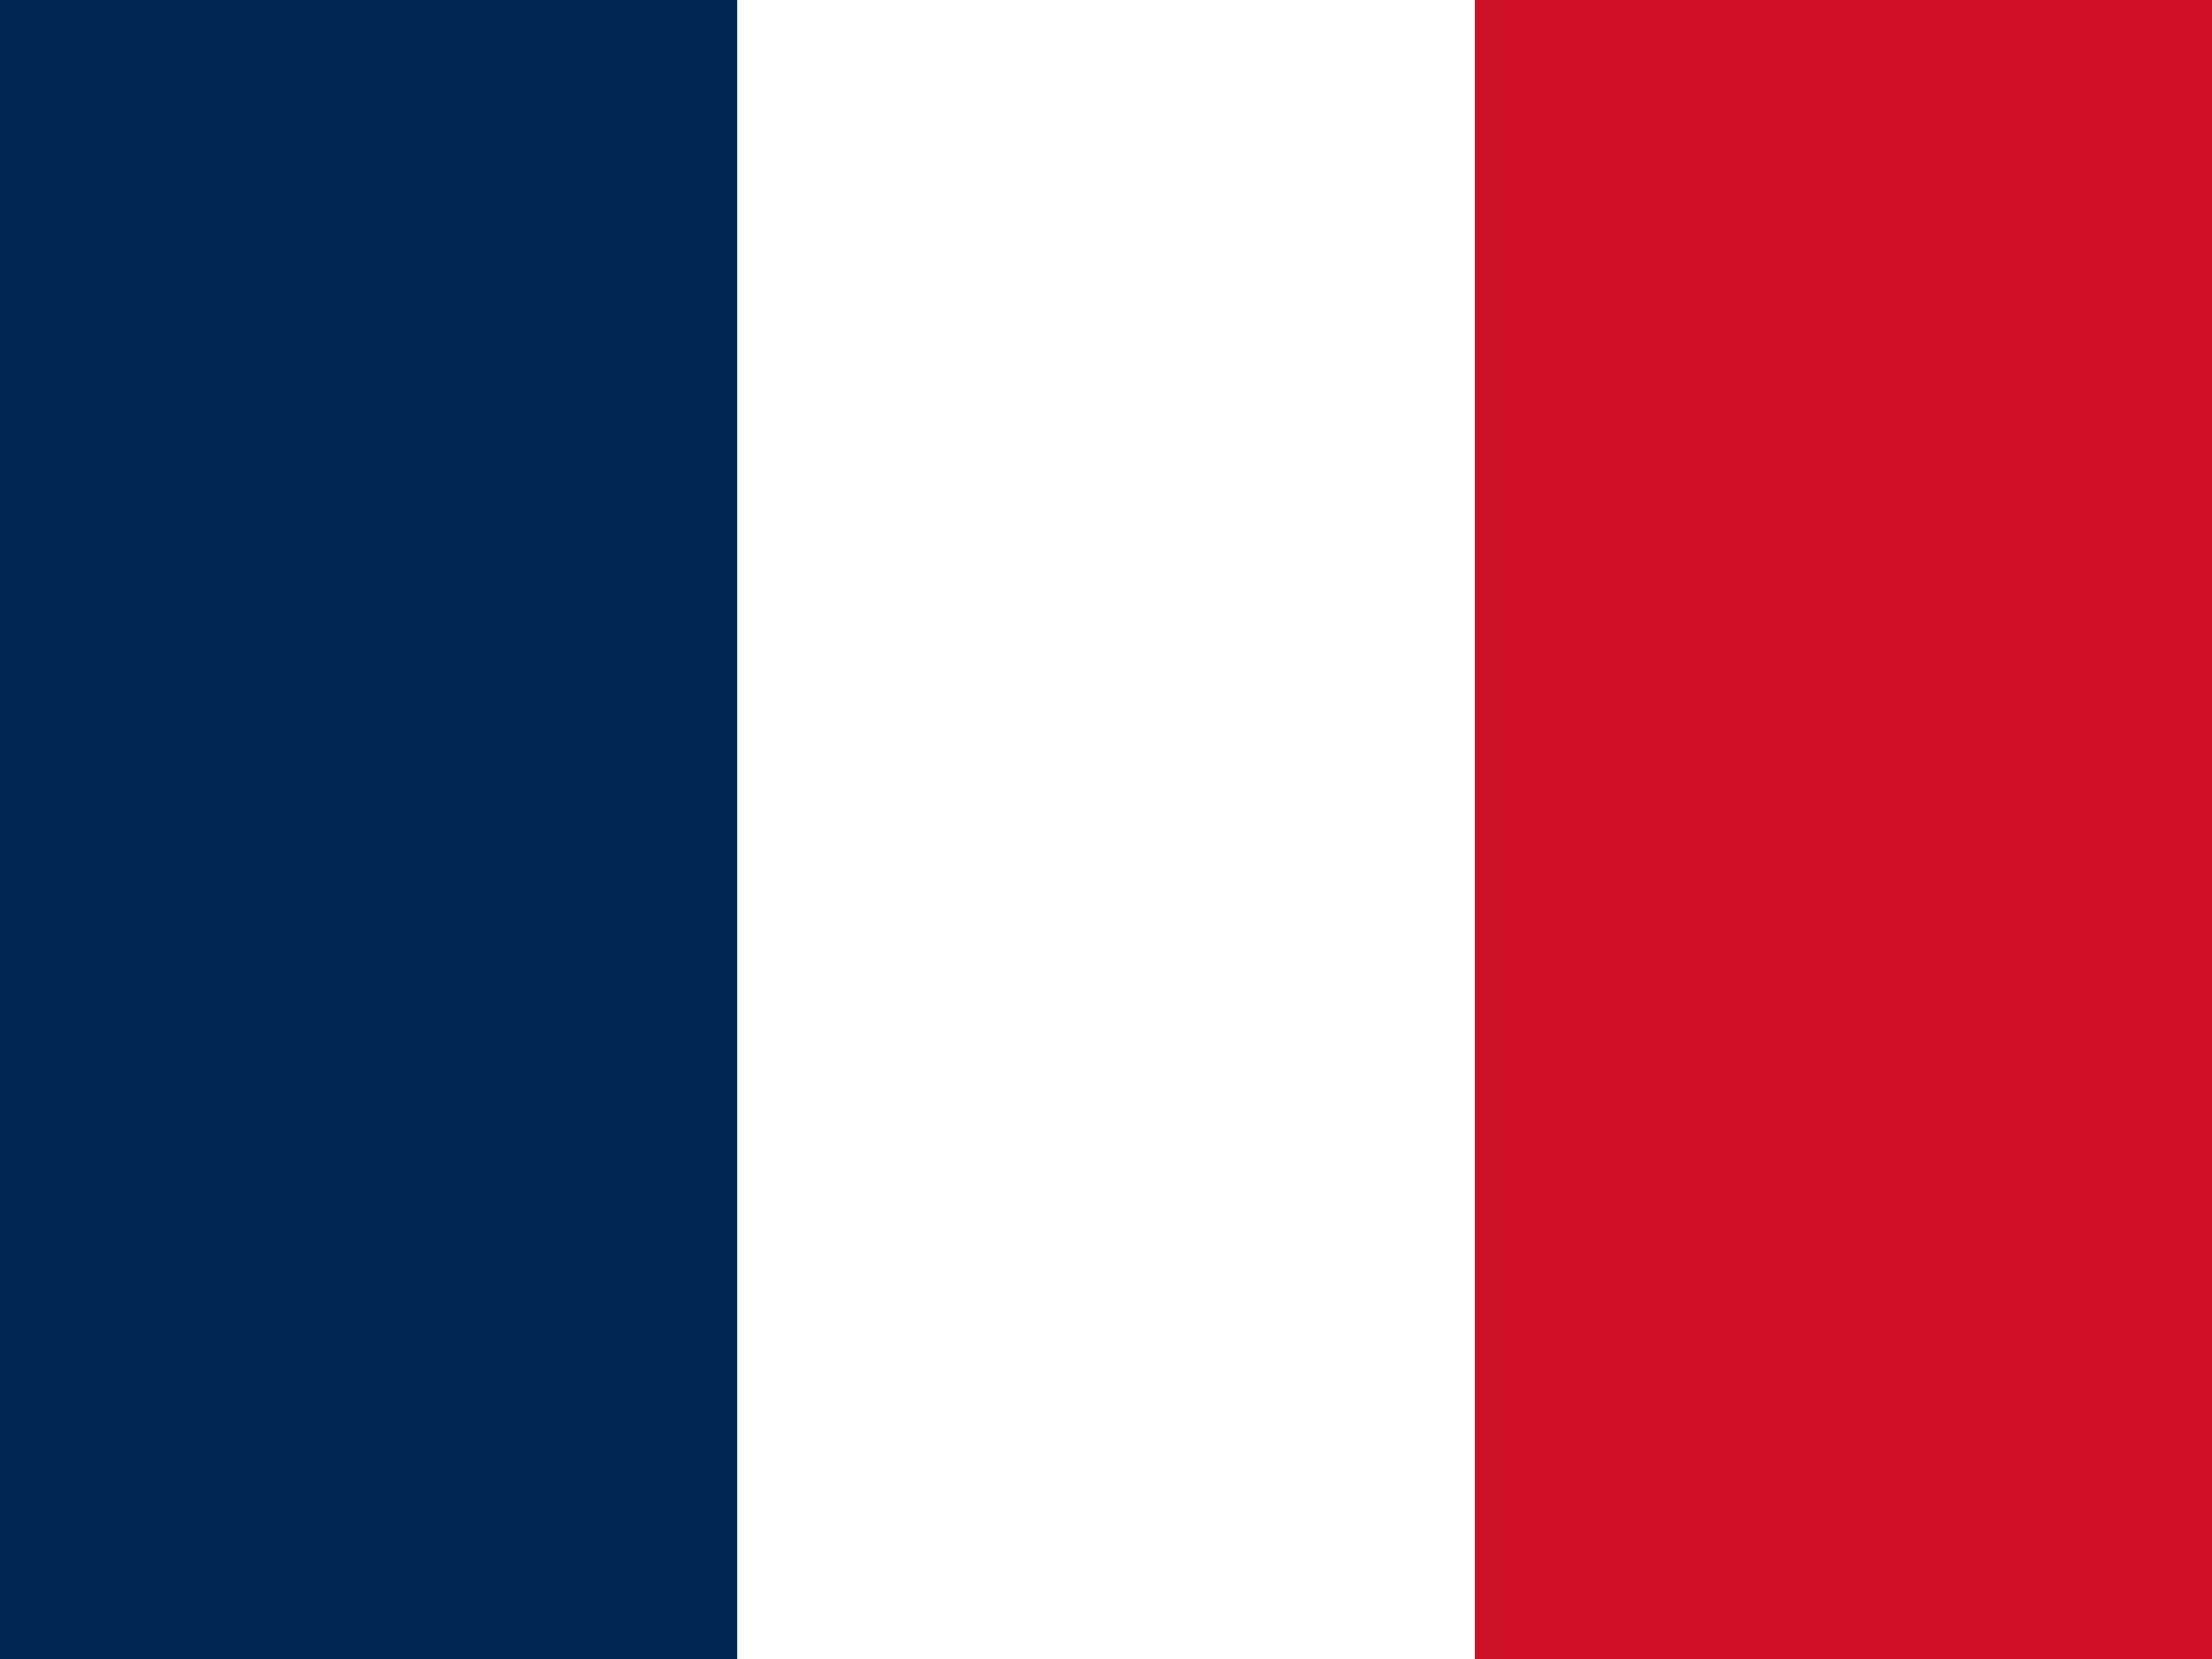
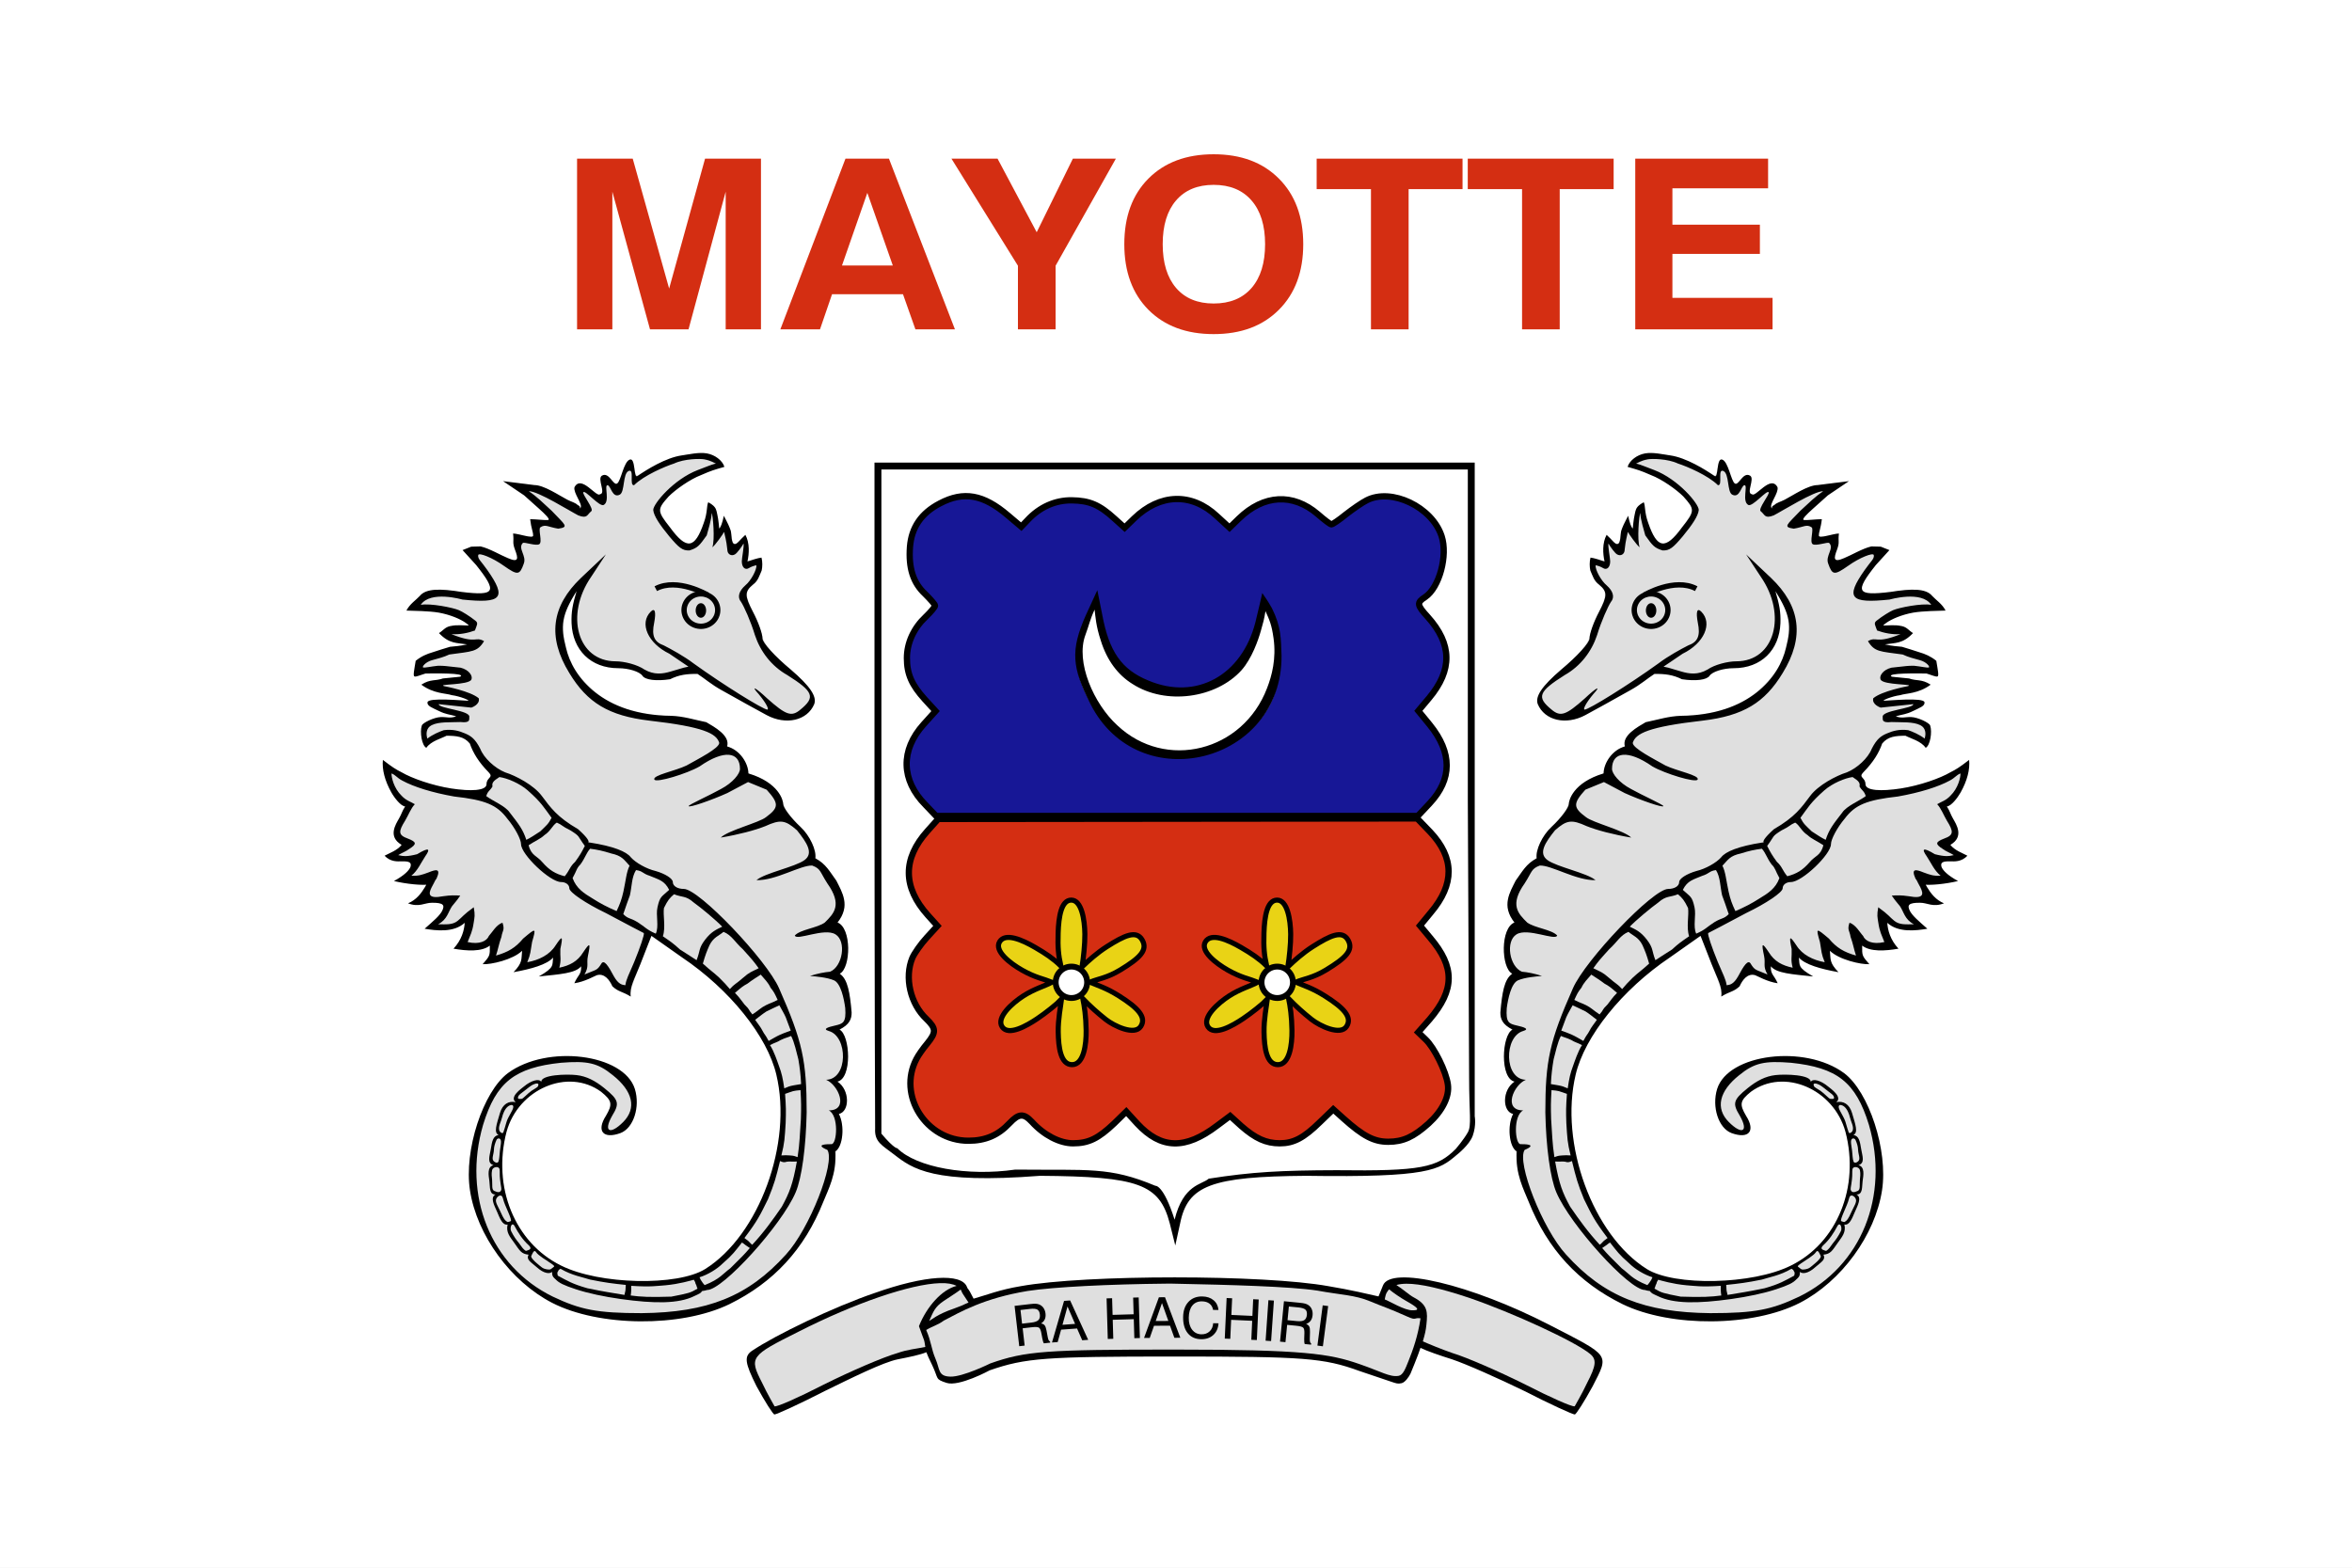
- <svg xmlns="http://www.w3.org/2000/svg" id="flag-icons-yt" viewBox="0 0 640 480">
-   <path fill="#fff" d="M0 0h640v480H0z" />
-   <path fill="#002654" d="M0 0h213.3v480H0z" />
-   <path fill="#ce1126" d="M426.7 0H640v480H426.7z" />
+ <svg xmlns="http://www.w3.org/2000/svg" xmlns:xlink="http://www.w3.org/1999/xlink" width="750" height="500">
+   <path fill="#fff" d="M0 0h750v500H0z" />
+   <path fill="#d42e12" d="M184.013 105.044V50.605h17.751l11.61 41.43 11.451-41.43h17.83v54.439h-11.252V61.138l-11.848 43.906h-12.283l-12.006-43.906v43.906h-11.253m92.56-43.536L268.49 84.68h16.207l-8.123-23.172M269.6 50.605h13.868l21.04 54.439h-12.6l-3.962-11.198H265.32l-3.844 11.198h-12.64L269.6 50.605m67.004 54.439h-12.006v-20.29l-21.199-34.149h14.7l12.482 23.468 11.53-23.468h13.71l-19.217 34.15v20.289m34.155-27.164c0 5.987 1.427 10.644 4.28 13.97 2.853 3.302 6.841 4.952 11.966 4.952 5.177 0 9.206-1.65 12.085-4.952 2.88-3.326 4.32-7.983 4.32-13.97 0-5.987-1.44-10.631-4.32-13.933-2.88-3.326-6.908-4.99-12.085-4.99-5.125 0-9.113 1.652-11.966 4.953-2.853 3.302-4.28 7.958-4.28 13.97m-12.243 0c0-8.796 2.562-15.768 7.687-20.918 5.15-5.174 12.085-7.76 20.802-7.761 8.717 0 15.651 2.587 20.802 7.761 5.178 5.174 7.767 12.147 7.767 20.918 0 8.771-2.59 15.744-7.767 20.918-5.15 5.174-12.085 7.761-20.802 7.761-8.717 0-15.651-2.587-20.802-7.76-5.125-5.175-7.687-12.148-7.687-20.919m78.653 27.164V60.325h-17.316v-9.72h46.518v9.72h-17.196v44.72h-12.006m48.182 0v-44.72h-17.316v-9.72h46.518v9.72h-17.196v44.72H485.35m36.097 0v-54.44h42.358v9.462h-30.51V71.67h27.894v9.314h-27.895v14.007h31.937v10.052h-43.784" />
+   <g id="a">
+     <path fill="#dfdfdf" d="M4255 8413c-142-20-249-59-392-145-46-28-89-48-97-45s-17 27-21 56c-4 27-13 58-20 67-20 28-39 5-76-89-17-45-36-88-41-94-18-22-42-14-71 22-29 37-73 48-83 21-3-8-1-40 5-72 18-94-11-108-93-45-71 55-98 66-125 52-28-15-27-36 9-119 31-72 33-124 3-82-8 11-45 36-83 54-38 19-97 50-132 70-35 19-83 42-107 51-44 15-282 50-302 43-6-2 27-29 72-61 99-68 289-242 289-264 0-13-11-15-80-9-91 8-89 11-69-84 7-33 8-55 2-61s-37-4-84 6c-41 8-77 15-81 15-15 0-8-79 13-146 20-63 20-69 4-80-20-15-43-8-195 62-90 42-113 49-162 47-31-1-68-8-83-16l-28-14 65-70c77-84 155-196 167-241 22-75-52-88-301-56-136 18-228 15-273-9-35-18-155-130-155-145 0-5 58-12 129-15 149-6 257-32 346-81 84-46 82-56-9-56-76 0-120-12-160-44-19-15-19-16 0-37 29-32 85-57 154-68 35-6 65-12 67-15 2-2-29-9-69-15-104-17-250-60-321-96-64-32-67-36-80-129l-6-38 32 7c50 11 308 17 350 8 64-14 46-28-53-40-124-15-194-29-227-46l-26-14 54-26c30-15 99-36 154-47 234-48 263-75 67-65-161 8-225 2-220-23 5-28 104-76 207-102 63-16 39-28-64-32-93-3-163-27-192-66-23-29-9-161 18-178 6-3 18 1 27 9 9 9 50 31 91 51 77 37 78 37 188 20 47-7 88-46 123-118 17-34 52-88 78-120s56-69 66-82c19-23 19-24-2-66-11-24-23-51-26-60-18-62-324-41-565 39-96 32-238 102-302 149l-49 36v-39c0-96 75-259 150-326l48-43-49-94c-61-117-65-162-18-209 17-18 29-38 25-46-3-8-29-28-58-44-90-51-86-46-49-65 18-10 67-20 107-23 44-4 79-11 85-19 25-30-27-96-117-150-15-9-4-13 61-23 44-6 108-12 142-13l62-2-21-38c-25-45-72-94-111-118l-28-18 31-4c17-3 52-1 78 3 75 12 166 10 186-4 31-23 5-75-73-150l-68-66 44-7c83-12 188 1 244 30 29 14 54 25 56 23 14-15-40-160-75-200-8-9-12-20-8-25 4-4 58-7 119-7 87 0 120 4 146 18 19 9 36 17 38 17 1 0 3-21 3-47 0-34-7-55-26-80l-25-33h28c65 1 219 51 274 91 36 25 39 24 39-13-1-42-23-103-46-129-21-24-16-24 82 1 88 22 166 53 206 81 37 27 41 24 33-18-9-50-28-79-66-99-17-8-29-18-26-20 8-9 219 24 267 41 24 8 52 23 62 32 17 15 18 15 18-9 0-14-11-46-25-72s-25-49-25-52c0-8 55 9 119 37 35 16 76 29 91 29 34 0 74-31 105-80 17-27 43-47 93-72l70-35 4 41c5 37 170 471 186 488 7 7 208-131 402-275 117-87 386-354 465-462 217-296 288-500 289-830 0-182-12-279-54-454-92-374-306-730-549-910-160-119-349-159-701-148-426 13-692 102-889 295-146 144-242 332-282 552-6 36-11 124-11 195 0 244 55 413 175 542 104 111 215 172 357 194 135 21 289-24 384-111 66-61 69-90 17-194-46-93-50-117-21-146 27-27 83-26 147 5 93 43 139 148 131 294-8 131-69 216-207 286-134 67-202 80-411 79-173 0-191-2-275-28-168-51-270-119-349-229-180-254-279-690-221-972 45-215 165-448 332-640 282-326 656-475 1193-475 398 0 680 76 960 258 312 202 514 464 685 887 46 116 64 188 72 288 3 49 11 89 20 99 40 46 54 177 29 262l-15 48 31 27c55 49 49 155-13 226l-29 33 33 33c43 44 62 127 54 237-5 76-39 182-58 182-20 0-7 27 22 44 45 27 69 72 69 132 0 121-50 307-87 321-15 6-18 33-4 33 23 0 54 94 59 179 6 107-15 189-59 233l-29 30 31 64c27 55 31 71 26 117-11 106-128 302-216 360-32 21-41 33-41 56 0 67-55 166-147 265-96 102-127 148-147 220-14 46-29 70-71 112-49 49-153 111-215 127-13 3-20 13-20 29-1 64-80 171-150 203-35 16-40 22-40 51 0 41-34 82-114 137-76 51-196 82-381 98-389 32-562 97-745 279-111 110-154 184-194 330-33 121-35 234-5 322 21 62 88 188 100 188 4 0-2-33-13-72-26-95-29-251-5-327 33-106 98-185 189-232 62-32 92-39 198-49 110-10 184-32 220-65 54-50 175-56 291-16 30 11 86 23 125 26l72 7 93-65c96-66 511-300 584-329 133-53 283-16 346 85 51 81 5 157-212 353-176 158-218 212-241 304-10 39-42 124-73 188-73 157-74 184-5 256 27 29 57 69 65 90 16 37 23 121 12 133-6 5-73-9-108-22-11-4-13 11-10 80 2 54-2 97-9 116l-13 30-36-35c-37-36-64-45-76-26-3 5-10 34-15 64-10 63-50 161-60 149-4-4-13-25-20-45-6-21-15-38-20-38-4 0-11 24-15 53-11 86-23 122-50 147-22 21-28 22-35 10-5-8-10-26-10-40 0-44-28-133-65-208-72-144-140-130-280 55-80 106-92 139-70 187 53 112 275 263 484 328 39 12 71 25 71 29 0 19-50 64-94 85-50 23-108 28-191 17z" transform="matrix(.03574 0 0 -.03574 68.5 445.48)" />
+     <path d="M245.469 297.449c2.27-1.261-8.741-1.063-11.069-1.038-1.576.475-3.024 1.162-3.508.937-.484-.224-.095-1.984.396-4.976 1.733-1.422 3.528-2.185 5.438-2.741 1.821-.646 3.428-1.07 5.506-1.733 1.992-.238 2.637-.147 5.472-.765-3.325-.53-5.686-.123-8.993-3.606 1.337-.803 1.863-1.82 3.47-2.206 1.607-.344 2.172-.29 3.492-.29 2.53 0 3.27.463 1.577-.758-1.694-1.22-4.927-2.606-8.557-3.266-3.19-.55-8.03-.567-10.362-.66 1.07-2.117 3.062-3.354 4.272-4.674 1.98-2.42 6.53-2.366 13.35-1.266 10.78 1.32 11.44 0 4.62-8.58l-4.335-4.77 2.75-1.092 3.003-.081c2.86.66 6.502 2.863 8.702 3.743 3.52 1.54 3.33.09 2.23-2.77-.88-2.42-.243-2.407-.584-5.085 1.76 0 6.4 1.76 6.4.66 0-1.32-.608-2.203-.95-5.239 1.54 0 4.993.414 5.753.25s-1.057-1.914-2.907-3.573l-4.762-4.268-6.727-4.535 9.98 1.25c3.08 0 7.954 3.345 10.539 4.693 1.292.674 2.519.882 3.295 1.697 1.778.66-.358 2.421.93.8.657-1.18-2.385-4.67-1.972-6.493 2.181-4.16 7.07 3.455 8.133 2.225 2.035-.22-.996-4.958.618-5.919 2.303-1.371 3.614 3.338 4.854 2.506 1.24-.833 2.043-6.87 4.003-7.628s1.161 6.16 2.481 5.226c2.86-1.98 9.05-5.866 14.142-6.57 2.545-.353 5.511-1.085 8.022-.632 2.512.452 4.881 2.179 5.564 4.287-3.382.987-3.916 1.078-7.436 2.618-3.52 1.32-8.14 4.62-10.34 6.82-3.74 4.18-3.74 4.62.44 9.9 5.28 7.26 7.92 6.82 10.78-1.54 1.21-3.3.833-5.397 1.407-6.52.332.242 1.536.74 2.26 1.874.635.99 1.2 5.37 1.194 6.513.53-.322 1.024-1.76 1.52-4.067 1.322 2.55 1.7 3.388 2.14 4.598s.059 4.422 1.38 4.422c.77 0 1.704-1.487 3.343-2.935 1.416 2.658 1.214 5.98.649 8.498 1.108-.362 3.381-1.136 4.485-1.24.344 1.326.322 2.92.054 4.126-.803 1.725-1.052 3.21-2.812 4.53-2.64 2.2-2.64 3.52 0 8.58 1.76 3.3 3.08 7.04 3.08 8.58 0 1.32 3.96 5.72 9.02 9.9 6.16 5.28 8.36 8.58 7.48 11-2.2 5.28-9.02 6.82-15.18 3.52-2.86-1.54-9.24-5.06-14.3-7.92-3.41-1.87-5.655-3.908-7.735-5.216-3.342-.045-5.889.263-8.765 1.697-4.4.66-7.92.22-8.8-1.1s-4.4-2.42-7.7-2.42c-8.8 0-14.561-5.82-14.906-14.342-.132-3.703.368-6.043 1.597-10.212-4.857 7.67-5.142 11.207-3.398 17.974 2.101 9.446 11.867 21.54 33.427 21.76 4.07.11 7.48 1.264 11.329 2.035 2.46 1.457 7.709 4.247 6.643 7.745 3.992 1.064 6.732 5.203 6.79 8.598 9.8 2.933 11.098 8.682 11.098 9.782s2.42 4.4 5.5 7.26 5.121 7.484 4.742 10.034c3.41 1.76 4.632 4.33 6.706 7.126 1.758 3.569 4.685 8.01.367 13.348 4.521 1.676 4.323 14.477.713 16.331 2.656 1.825 3.226 6.278 3.792 12.34.025 2.04-.634 3.867-3.873 5.48.863.436 1.55 1.63 2.019 3.193.47 1.563.723 3.494.72 5.399-.002 1.905-.26 3.785-.815 5.248s-1.403 2.508-2.587 2.743c4.037 2.636 3.94 9.609.46 10.328 1.949 3.56 1.337 10.556-1.15 11.93.544 7.18-2.3 12.275-3.806 16.07-3.012 7.59-6.979 14.025-11.953 19.429-4.974 5.403-10.955 9.776-17.995 13.24-15.4 7.48-41.58 7.26-56.54-.44-13.2-6.82-23.98-21.56-26.18-35.86-1.98-12.76 4.18-31.46 12.1-37.4 12.54-9.24 36.96-6.16 40.48 5.06 1.76 5.72-.44 12.54-4.62 14.08-5.5 1.98-7.7-.66-4.62-5.5 2.2-3.74 1.98-4.84-1.54-7.7-10.56-7.7-26.4-.88-30.14 12.76-4.62 17.6 2.64 35.42 17.38 42.68 12.32 6.16 37.18 6.6 45.98 1.1 17.16-10.78 27.94-40.04 22.66-62.04-2.86-12.1-14.74-27.06-30.14-37.4l-9.68-6.82-3.52 9.02c-1.87 4.73-3.52 7.357-3.075 10.346-2.858-1.744-3.89-1.429-5.862-3.286-.88-1.98-2.503-4.2-4.923-3.54-.55.166-3.885 2.129-7.205 2.581 1.144-2.673 2.303-2.75 2.167-5.415-1.78 2.27-6.88 2.552-13.492 3.252 5.173-2.961 4.191-3.54 4.576-6.03-1.98 2.24-6.922 3.636-12.637 4.664 2.947-3.079 2.443-4.026 2.732-6.829-2.898 2.851-9.956 4.444-12.574 4.276 2.293-2.667 2.33-2.632 2.285-5.931-2.573 2.02-7.328 1.735-11.581.982 2.621-2.806 3.424-5.902 3.574-8.255-3.448 3.206-9.095 2.515-12.785 1.903 2.89-2.564 4.641-4.007 5.539-5.616 1.046-2.021.341-2.681-3.179-2.681-2.42 0-4.094 1.551-7.666.184 5.179-2.048 6.585-8.665 7.748-8.799 4.633-.532-6.445 8.432 3.472 6.544 2.477-.355 3.604-.312 5.441-.207-1.287 1.89-1.507 1.969-2.615 3.378-1.245 1.835-1.493 4.226-4.439 5.773 2.5.015 4.545.243 6.2-1.071s1.674-1.85 5.164-4.362c.476 2.631.241 3.158-.017 4.902-.446 3.018-1.029 3.812-1.937 6.199 3.79.878 6.119-.317 6.78-1.952.99-1.034 2.404-3.666 4.347-4.198.789 2.371-.05 2.463-.34 4.472-.827 2.259-1.032 3.867-1.74 5.987 3.846-1.095 6.208-2.482 8.642-5.41 4.18-3.52 4.18-3.52 2.86 1.1-.544 3.08-.412 3.768-1.53 6.427 3.704-.646 7.14-2.357 9.01-5.327 2.2-3.3 2.42-3.08 1.54 1.1-.124 2.812.364 3.267-.328 5.987 3.362-.711 5.828-2.027 7.588-4.887 2.2-3.3 2.42-3.08 1.54 1.1-.55 2.64.46 3.184-1.098 5.939 3.799-1.62 3.958-1.21 5.278-3.3.88-1.76 2.33.59 4.09 3.89 1.43 2.53 2.592 2.724 3.658 2.848.261-1.93 1.052-3.217 2.812-7.397 1.98-4.84 3.3-8.8 3.08-9.24-.44-.22-5.94-3.08-12.1-6.38-6.38-3.08-11.66-6.6-11.66-7.92 0-1.1-1.1-1.98-2.64-1.98-3.52 0-12.76-8.8-12.76-12.1 0-1.54-1.98-5.28-4.4-8.14-3.3-4.4-7.04-5.94-16.94-7.04-6.999-1.237-12.871-3.08-16.5-5.06-1.816-.95-2.064-1.754-3.459-2.295-.055 1.155.709 4.715 3.239 7.135 1.43 1.54 2.895 1.874 4.196 2.678-1.224 1.245-2.106 3.592-3.096 5.242-2.2 3.52-2.2 4.62.88 5.72 2.86 1.1 2.86 1.76.44 3.3-.99.77-2.48 1.3-3.524 1.972 1.635.406 2.913.509 6.033-.289 3.96-2.397 4.263-1.69 2.551.737-1.403 2.117-2.351 4.481-4.391 6.124 2.335.124 3.401-.294 5.491-1.064 2.2-.88 4.062-1.47 2.55 1.945-1.436 2.387-.643-1.284-2.006 1.865-2.349.454-7.683-.106-11.584-1.049 3.51-1.925 4.794-3.43 5.234-4.42.66-1.98-1.234-1.861-2.994-1.861-.77 0-3.315.308-5.217-1.803 1.58-.86 3.982-1.638 5.428-3.452-4.51-2.6-1.89-6.542-.838-8.414.87-1.496.941-2.288 1.952-3.841-1.388-.101-3.415-2.73-4.405-4.49-2.09-3.74-2.997-7.294-2.694-10.351 2.981 2.3 4.137 3.042 5.994 3.964 3.152 1.885 9.917 4.256 15.894 5.16 5.977.904 11.166.787 11.166-1.413s2.392-2.018.662-3.777c-3.239-3.293-4.982-6.25-5.991-9.164-1.886-2.283-4.267-2.451-7.423-2.484-1.674.895-4.94 1.675-6.448 3.853-1.418-.678-2.149-5.047-1.43-7.127.308-.893 3.951-2.604 6.006-2.676 2.054-.072 3.145.513 4.954-.254-2.13-.613-3.294-.577-5.513-1.683-1.973-.984-3.886-1.568-3.627-2.82.32-1.55 11.233-.494 12.773-.439 1.265.055-2.386-1.46-5.076-1.8-1.765-.632-5.7-.385-9.68-3.339 2.937-1.887 4.484-1.093 6.892-1.982m9.065.362c-.886 1.865-11.493 1.358-8.543 2.128 0 0 8.193 1.51 10.904 3.838.48 2.06-2.38 2.973-2.38 2.973l-10.39-1.107c-.11 1.422 10.1 1.959 9.75 4.095-.115.693.565 1.998-2.834 1.61-3.094.143-6.89-.172-9.188 1.016-1.67.833-1.87 2.683-1.346 4.268 1.511-1.232 3.916-2.246 5.236-2.686 2.818-.365 4.857.214 6.762 1.029s3.229 1.687 4.885 4.946c1.1 2.86 4.62 6.16 7.92 7.48 3.52 1.1 9.144 4.113 11.66 7.48 2.79 3.732 4.87 6.757 11.59 10.638 6.6 5.94.9 3.829 3.726 4.263 7.575 1.163 11.744 2.919 13.064 4.679 1.54 1.76 5.06 3.74 7.92 4.4 3.08.88 5.5 2.42 5.5 3.52 0 1.32 1.54 2.2 3.52 2.2 4.84 0 26.4 22.66 30.36 31.68 7.48 16.94 8.8 23.1 8.8 39.6-.22 11-1.54 20.9-3.52 25.52-4.4 10.34-23.163 31.115-28.223 31.115-.894.253-.533.161-1.594.333-.486.726-.764.796-2.483 1.599-2.498 1.248-5.7 1.858-9.606 1.97-3.906.111-8.514-.276-13.825-1.02-5.31-.744-10.518-1.846-14.397-3.133-3.88-1.287-5.307-1.984-6.432-3.17-.336-.356-1.23-.817-1.08-2.363-.798.727-2.653.555-4.87-1.45-1.8-1.63-3.532-2.389-2.63-4.026-2.38-.249-2.787-1.26-4.662-3.897-1.234-1.734-2.636-3.267-2.036-5.72-1.64.326-2.452-1.968-3.391-4.141-.824-1.905-2.292-4.5-.465-5.44-2.1.053-1.706-2.515-1.962-4.301-.255-1.786-.782-4.56 1.336-5.045-2.17-.685-1.24-2.926-.914-4.936.458-2.82.717-4.345 2.517-4.718-1.609-.719-.628-3.365.433-6.975.85-2.894 2.798-3.95 5.04-3.47-2.144-1.635 1.772-4.304 2.614-5.006 2.338-1.952 4.997-2.677 5.519-1.408-.225-2.375 8.068-2.585 11.24-2.227 3.173.358 5.96 1.789 8.93 4.209 4.62 3.74 4.84 4.84 2.42 8.8-2.86 5.06-.66 6.16 3.52 1.98 4.4-4.4 3.08-9.9-3.3-14.96-4.84-3.96-8.14-4.62-16.5-3.96-14.74 1.54-20.68 6.16-24.86 19.8-6.6 22.66 2.42 45.1 22.22 54.78 8.8 4.18 14.08 5.28 28.38 5.28 20.9-.22 33.88-5.28 45.98-18.7 7.48-8.14 15.84-29.406 13.2-33.366-4.294-1.827 0-1.834 1.32-1.834 1.76 0 2.42-9.116-.856-10.773 6.539.025 3.076-8.146-.86-9.754 3.524-.084 5.268-3.53 5.373-7.176.104-3.646-1.43-7.491-4.461-8.373-2.285-.665-.181-1.273 1.964-1.76 2.558-.582 3.541-.964 3.226-5.521-.38-2.987-1.43-7.979-3.595-8.899-2.228-.947-5.698-1.222-7.633-1.396 2.35-.757 4.59-1.197 6.403-1.348 3.96-1.65 5.295-9.659 1.735-11.901-3.561-2.243-12.523 2.165-12.994.346 1.747-1.912 7.16-2.383 9.564-4.13 2.942-2.893 5.655-5.655.815-12.475-2.42-3.74-2.035-4.667-4.837-5.7-3.714-.15-11.68 4.85-17.774 4.655 2.791-2.323 12.284-4.187 15.313-6.384 3.029-2.196.73-5.608-2.382-9.511-3.74-3.3-5.28-3.52-10.12-1.32-3.3 1.32-8.523 2.694-14.183 3.641 2.197-2.267 12.203-4.741 14.403-6.501 4.18-3.08 4.18-4.372.22-8.772l-5.924-2.435-6.616 3.507c-4.84 2.2-12.33 4.811-12.33 4.151 0-.44 6.83-3.491 10.35-5.471 3.74-1.98 6.018-4.84 6.018-6.38 0-5.5-5.075-6.23-12.853-.81-3.96 2.31-13.846 5.325-14.437 4.213-.732-1.379 6.63-2.729 10.272-4.503 3.616-2.063 10.407-5.446 10.407-7.206-.893-2.984-4.907-5.114-22.287-7.094-12.98-1.54-19.8-5.72-25.52-15.18-7.04-11.44-5.72-21.34 3.74-30.36l7.92-7.48-4.62 7.04c-8.58 12.32-4.4 27.06 7.7 27.06 2.86 0 7.04 1.1 9.24 2.64 3.08 1.76 5.761 1.38 8.347.618l4.205-1.238 1.457-.314-6.089-4.126c-6.82-3.3-9.68-9.68-5.94-13.42 1.32-1.32 1.76 0 1.1 3.52-.88 4.18 0 6.16 3.08 7.26 2.2 1.1 6.6 3.52 9.46 5.72 9.46 6.82 22.22 14.74 23.54 14.74.66 0-.44-2.2-2.86-5.06-2.42-2.64-1.1-2.2 2.86 1.54 5.94 5.28 7.7 5.94 10.56 3.52 4.84-3.96 4.18-5.72-4.18-11-5.06-2.86-8.58-7.48-10.34-12.76-1.32-4.4-3.52-9.24-4.4-10.56-1.32-1.54-.66-3.52 1.32-5.28 1.87-1.54 3.74-5.117 3.54-6.427-.868.164-1.528.407-2.44.927-1.1.66-2.2-.22-2.2-2.2 0-.99.762-4.74.556-5.662-.52.955-2.096 3.132-2.756 3.462-1.1.66-2.42 0-2.42-1.54-.33-3.19-.74-4.123-1.013-5.624-.451.82-2.73 4.109-3.763 4.898.878-2.428.184-10.223-.193-10.947-.065 2.088-1.242 5.8-1.596 7.142-2.336 3.294-2.904 4.013-5.533 4.81-2.228.083-3.302-.83-6.382-4.46-3.08-3.74-4.964-6.542-5.143-8.448 0-1.98 6.527-9.811 14.256-12.757 3.274-1.19 3.718-1.527 5.727-2.063-.547-.123-1.35-.887-3.738-1.333-1.25-.233-6.316-.216-9.585 1.336-2.923.938-9.68 3.824-12.76 6.904-1.67.281.225-5.339-1.725-4.528-1.95.812-1.178 6.665-2.824 7.543-2.468 1.316-2.866-3.006-3.966-3.006-1.1.11.886 5.127-1.157 6.296-1.337.766-5.968-4.919-6.518-4.039-.406.687 3.576 5.388 2.502 6.086-1.326 1.045-1.197 2.443-4.13 1.282-2.404-1.212-13.02-7.877-15.754-7.686 2.537 1.664 4.51 3.687 7.261 6.2 4.4 4.62 5.644 5.196 2.124 5.732-3.27-.536-4.078-1.525-5.692-.433-.807.545.738 4.71-.355 5.377-1.093.666-4.846-.799-5.265-.366-1.677 1.733 1.307 4.055.317 6.585-1.32 3.74-1.98 3.74-6.38.66-3.52-2.53-8.02-4.34-8.154-3.383-.178 1.258.894 1.843 2.874 4.703 6.38 9.02 4.62 10.78-7.92 9.46 0 0-10.212-2.98-13.27 1.689 3.02-.567 10.259.873 12.19 1.71 1.045.454 3.309 1.81 5.264 3.364.977.777.412 1.387-.18 3.105-2.289.825-4.782 1.328-7.482 1.177 8.165 3.288 7.434.57 10.394 2.221-2.126 3.508-3.818 3.248-11.09 4.266-1.802.861-3.543 1.268-5.523 1.818-2.035.55-3.294 2.128-2.791 2.308.502.18 2.498-.324 4.74-.545 2.63.034 1.269.011 7.162.618 2.755.672 3.988 2.695 3.455 3.798z" transform="translate(-98.734 -81.609)" />
+     <path d="M323.901 276.313c0 1.285-.747 2.327-1.668 2.327-.92 0-1.668-1.042-1.668-2.327s.747-2.327 1.668-2.327c.898 0 1.635.992 1.667 2.245" transform="translate(-98.734 -81.609)" />
+     <path fill="none" stroke="#000" stroke-width="1.7" d="M228.519 196.421c-1.056 2.672-4.157 4.012-6.926 2.993-2.77-1.018-4.159-4.01-3.103-6.681 1.056-2.672 4.157-4.012 6.926-2.993 2.766 1.017 4.156 4.002 3.107 6.672" />
+     <path fill="none" stroke="#000" stroke-width="1.7" d="M209.11 187.76c6.945-3.663 16.541 2.02 16.541 2.02" />
+     <g fill="#dfdfdf">
+       <path d="M255.781 332.439c-.248-1.18.29-1.767 2.2-2.992 2.358.292 6.454 1.97 9.05 4.269 4.422 3.916 5.093 5.375 7.586 8.727-1.017 2.013-1.678 2.448-3.607 4.325-1.958 1.282-3.117 2.06-4.447 2.697-1.062-3.293-2.354-4.92-5.287-8.704-1.371-2.092-5.426-3.685-7.482-5.234.444-1.638 1.257-1.767 1.987-3.088zM272.322 347.97c2.025-1.307 2.562-3.156 3.968-4.002 1.852.797 1.37 1.026 4.377 2.5 3.232 2.044 2.063 1.588 4.556 4.94-1.017 2.013-1.552 2.953-3.101 5.082-1.706 1.535-1.729 2.693-3.311 4.591-2.957-.767-4.88-1.89-7.18-4.537-1.625-1.966-3.533-2.043-4.326-5.36 2.085-1.386 3.782-2.02 5.017-3.214zM283.813 357.314c1.52-2.064 1.805-3.534 3.084-5.012 2.231.292 4.023.647 6.65 1.49 3.611.78 4.084 1.967 5.945 3.93-1.017 2.013-1.173 4.594-1.965 8.239-.57 2.545-1.097 3.955-2.175 6.232-2.956-1.272-5.131-2.395-7.685-4.032-2.635-1.587-5.174-3.18-6.346-6.497 1.328-2.395 1.257-3.155 2.492-4.35zM299.596 367.163c.636-2.822.542-5.807 1.948-8.043 2.231.293 1.876 1.026 4.503 1.87 2.727 1.159 4.589 1.461 6.071 4.434-2.406 2.266-2.94 1.943-3.733 5.587-.569 2.545.545 6.102-.533 8.38-2.956-1.273-3.237-2.017-5.791-3.654-2.635-1.587-2.9-.907-4.578-2.582.949-2.901 1.509-4.292 2.113-5.992zM310.455 371.203c1.267-2.57 1.805-3.156 3.21-4.381 2.61 1.05 3.77.395 6.272 2.627 2.348 1.664 7.24 5.755 9.101 7.717-1.774.877-3.43 1.483-5.5 4.199-2.07 2.716-1.476 3.45-2.68 6.485-2.199-1.399-3.237-2.143-5.287-3.4-2.129-1.967-3.026-2.55-5.462-4.225.95-2.774-.006-6.817.346-9.022zM324.976 383.073c1.267-2.57 3.068-3.03 4.473-4.255 2.61 1.05 3.644 3.299 6.145 5.532 3.106 3.432 3.578 3.986 5.06 6.075-2.279 1.13-2.925 1.23-4.995 3.062-2.14 1.896-2.738 1.935-4.194 3.581-1.568-1.777-1.344-1.637-3.393-3.653-2.13-1.966-2.395-1.917-5.21-4.476.823-2.901 1.257-3.914 2.114-5.866zM337.098 395.321c1.52-1.18 2.941-2.02 4.22-2.866 1.222 1.429 2.381 2.541 3.115 4.143 1.212 1.538 1.306 1.84 2.283 3.929-2.28 1.13-2.042.851-3.733 1.673-1.644.8-2.36 1.682-4.321 2.95-1.567-1.778-.46-1.133-2.508-3.149-.993-1.208-1.512-2.17-3.063-3.719 2.211-1.89 2.52-2.145 4.007-2.961zM343.096 404.223c1.836-.865 2.626-1.325 4.158-1.982 1.031 1.934 1.307 2.226 2.04 3.827.455 1.348.801 2.03 1.59 4.245-1.712.624-2.232.788-3.355 1.294-1.147.517-2.36 1.24-3.69 2.002-1.251-2.345-1.217-1.827-1.94-3.21-.677-1.335-1.133-1.729-2.368-3.53 1.832-1.386 2.393-1.893 3.565-2.646zM347.65 413.33c1.836-.865 1.822-.655 3.354-1.312 1.032 1.934 1.754 5.35 2.309 7.443.41 2.375.756 5.02.874 7.905-1.622.312-.952.12-2.372.402-1.411.28-1.487.334-2.996.962-.448-3.15-.836-4.886-1.652-7.037-.543-1.513-1.668-4.943-2.904-6.744 1.565-.85 2.215-.866 3.387-1.619zM351.623 429.624c.567-.132 1.174-.233 2.372-.33.228 4.121.236 5.127.121 9.228-.304 4.295-.36 7.789-1.045 12.147-.775-.224-.953-.46-2.372-.536-1.417-.076-1.333-.1-2.797-.007 1.025-4.087 1.06-5.488 1.363-10.354.127-3.79.117-5.015-.188-9.283 1.118-.359 1.597-.604 2.546-.865zM349.659 452.124c.567-.132 1.978.035 3.176-.062-1.29 7.246-2.354 9.948-4.79 14.407-2.894 4.206-5.717 8.146-9.438 12.147-.46-.32-.774-.74-1.211-1.162-.422-.406-.777-.53-1.28-.988 4.24-5.605 4.989-7.274 7.525-12.408 2.09-5.129 2.438-6.533 3.829-12.14 1.118.445 1.24.468 2.189.206zM336.355 478.642c.725.468.37.303 1.48 1.01-1.737 2.067-2.98 3.251-6.219 6.46-2.447 1.795-3.18 3.361-8.19 5.381-.596-.67-.621-.758-.91-1.187-.28-.414-.399-.52-.713-1.324 2.543-.783 5.552-2.557 7.462-4.477 3.162-2.719 3.957-3.944 6.062-6.605.487.319.71.436 1.028.742zM320.54 491.048c.398.63.247.813.621 1.556-2.272 1.353-2.78 1.468-8.353 2.555-6.85.231-9.735.068-12.952-.365.117-.857.127-.936.165-1.746.036-.766-.063-.516-.003-1.336 6.405.425 8.35-.004 10.884-.168 4.559-.425 7.995-1.497 9.078-1.772.487.887.432.654.56 1.276zM298.174 493.191c-.137.676-.11.456-.316 1.422-5.308-.923-5.414-.809-11.836-2.132-4.84-1.376-6.437-2.42-9.43-4.014-.219-1.057-.158-.93.082-1.37.317-.58.078-.395.796-.832 3.559 2.137 7.371 2.764 9.414 3.45 4.87 1.002 7.28 1.27 11.4 1.709-.05.931-.06 1.145-.11 1.767zM275.227 485.736c-.806.61-.866.893-1.879.752-1.653-.23-1.866-.698-3.454-1.994-.778-.636-1.988-1.867-1.747-2.308.317-.58.852-2.324 1.555-1.188.614.994 3.234 2.53 4.786 3.596 1.235.848 1.052.905.739 1.142zM267.281 480.289c-.94.297-.704.483-1.477-.185-.627-.543-1.063-1.457-2.204-2.798-.651-.766-1.954-2.97-2.015-3.469-.174-1.428.622-2.371 1.242-1.188 1.106 2.11 2.52 4.316 4.474 6.096 1.108 1.009.355 1.426-.02 1.544zM261.567 471.093c-.94.297-.838.483-1.61-.185-.627-.543-1.254-1.953-1.982-3.557-.428-.944-1.38-2.357-1.033-3.29.386-1.036 1.739-1.746 2.09-.474.636 2.296.845 2.326 1.93 5.025.418 1.04.98 2.363.605 2.481zM258.486 461.316c-.368.707-1.046.622-2.147.127-.886-.398-.554-1.8-.686-3.557-.07-.944-.264-1.821-.006-3.066.224-1.083 2.266-1.475 2.403-.162.1.957-.042 1.514.144 3.15.3 2.644.58 2.956.292 3.508zM257.683 452.075c-.214.597-1.09.398-1.61-.23-.62-.75.115-2.069.161-3.557.03-.946.293-1.899.798-3.066.313-.726 1.444-.812 1.465.508.01.644-.172 1.48-.348 2.881-.192 1.538-.124 2.51-.466 3.464zM259.245 442.745c-.214.597-1.168.031-1.343-.766-.263-1.195.567-2.512.92-3.958.298-1.214.845-2.658 1.825-3.469.715-.591 2.008-.917 1.733.374-.213 1.001-1.645 2.91-2.133 4.534-.446 1.484-.66 2.331-1.002 3.285zM265.093 432.075c-.634.024-1.37.202-1.164-.587.183-.705.867-1.052 2.17-2.084.667-.527 1.838-1.491 2.494-1.816.757-.375 2.242-.844 1.734.374-.213.51-.887.722-2.089 1.542-1.28.874-2.714 2.554-3.145 2.571z" transform="translate(-98.734 -81.609)" />
+     </g>
+   </g>
+   <use xlink:href="#a" transform="matrix(-1 0 0 1 750 0)" />
+   <path d="M278.855 412.412c-12.98 4.4-31.68 13.42-39.16 18.48-2.42 1.76-2.2 3.74 1.54 11.22 2.64 4.84 5.28 9.02 5.72 9.02.66 0 7.92-3.3 16.06-7.48 8.14-3.96 18.54-9.185 23.32-10.12 3.655-.715 6.993-1.392 9.059-2.25.832 2.02.32.894 1.836 4.068 2.18 4.56.823 4.457 4.591 5.705 3.974 1.316 13.774-4.003 13.774-4.003 11.44-3.96 17.82-4.4 58.96-4.4s47.52.44 58.96 4.62c0 0 9.206 3.132 10.39 3.51 1.175.377 1.796.674 3.038.376 1.133-.272 2.313-2.005 2.835-3.051 0 0 2.53-6.079 3.18-8.212 2.191 1.055 6.187 2.427 10.037 3.637 4.62 1.54 14.96 6.16 23.1 10.12 8.14 4.18 15.4 7.48 16.06 7.48.44 0 3.08-4.18 5.72-9.02 5.28-10.34 5.72-9.46-13.42-19.36-25.52-13.2-51.04-19.14-53.46-12.76-.44 1.21-.813 1.918-1.418 3.487-2.557-.589-9.252-2.167-15.962-3.267-20.68-3.74-77.44-3.74-98.12 0-6.71 1.1-11.246 2.935-15.038 3.987-2.146-4.294-1.697-2.586-2.137-3.796-1.76-4.4-13.405-3.711-29.465 2.009z" />
+   <g fill="#dfdfdf">
+     <path d="M299.75 409.25c-9.447.297-27.166 6.347-45.094 15.469-15.4 7.7-15.836 8.141-11.656 16.281 1.76 3.74 3.749 7.06 3.969 7.5.005.003.025.03.031.031.82.216 7.677-2.825 15.562-6.875 8.36-4.18 18.943-8.774 23.563-10.094 3.41-1.21 5.888-1.32 8.937-1.968-.556-3.241.133-.446-2.03-6.625 2.495-6.259 7.316-11.667 12-12.844-1.205-.643-2.99-.947-5.282-.875z" />
+     <path d="M372.031 409.406c-18.237.174-36.17 1.065-44.375 2.344-13.97 2.31-21.503 6.738-26.688 9.437-1.896 1.416-3.56 1.76-5.625 3 1.637 3.708 1.573 5.94 2.97 9.188 1.468 3.417.734 5.577 4.75 5.687 4.014.11 12.75-4.219 12.75-4.219 11.22-3.96 17.83-4.406 58.75-4.406 41.14 0 49.428 1.31 58.937 4.625 6.893 2.373 9.735 4.246 12.5 3.75 1.42-.255 2.16-2.306 3.156-4.781 1.357-3.372 2.994-7.9 3.813-13.563-2.163-.315-1.208.79-4.157-.53-6.367-2.855-7.578-3.072-11.781-4.844-4.988-2.105-9.654-2.109-16.969-3.47-8.58-1.32-27.65-1.836-46.281-2.218-.589.004-1.162-.006-1.75 0z" />
+     <path d="M448.469 409.438c-1.242.01-2.297.144-3.188.406 1.92 1.207 4.162 3.223 5.407 3.875 4.62 2.42 4.601 4.657 4.156 8.813-.206 1.92-.382 2.652-1.125 5.281 1.724.778 5.98 2.54 9.5 3.75 4.4 1.32 14.953 5.914 23.313 10.094 7.758 3.984 14.533 6.985 15.53 6.875.02-.003.05-.026.063-.031h.031c.22-.44 2.21-3.76 3.97-7.5 2.86-5.5 3.074-7.46.874-9.22-4.84-3.96-24.42-13.003-38.5-17.843-9.013-3.004-15.642-4.535-20.031-4.5z" />
+     <path d="M442.938 411.219a3.843 3.843 0 0 0-.406.531c-.667.813-.761 1.683-.969 2.688 1.458.515 6.376 3.579 8.906 3.469.542 0 .97-.024 1.219-.125l.063-.032c.006-.003.025-.028.03-.03.022-.015.048-.047.063-.063.007-.008.026-.023.031-.032.003-.005.03-.026.032-.03.002-.006-.001-.027 0-.032v-.094a.635.635 0 0 0-.125-.25c-.353-.458-1.425-1.199-3.532-2.375-1.486-.83-3.892-2.466-5.312-3.625zM306.344 411.281c-1.445 1.1-3.895 2.618-5.469 3.688-2.827 1.92-3.248 3.41-4.469 6.093a1.325 1.325 0 0 0-.062.156v.032h.062c.4-.183 2.539-2.11 7.657-3.844 4.39-1.638 2.054-.837 4.78-1.969-1.796-2.776-2.03-2.965-2.25-3.625a2.687 2.687 0 0 0-.25-.531z" />
+   </g>
+   <path d="m325.41 417.812.504 4.357 2.986-.346c1.077-.124 1.816-.387 2.218-.787.408-.401.565-1.01.47-1.824-.088-.762-.36-1.277-.815-1.542-.456-.266-1.248-.334-2.377-.203l-2.986.345m-1.886-1.313 4.985-.576c.81-.094 1.407-.127 1.794-.101.392.025.749.102 1.07.23.576.234 1.034.6 1.375 1.097.346.497.56 1.103.644 1.82.08.692 0 1.303-.24 1.832-.24.523-.638.958-1.194 1.306.517.081.9.276 1.147.584.254.307.453.853.597 1.638l.394 2.105c.081.45.179.784.292 1.001a.9.9 0 0 0 .465.424l.042.358-2.017.233c-.194-.249-.374-.809-.54-1.68a1.35 1.35 0 0 1-.005-.053l-.3-1.664c-.157-.855-.405-1.392-.743-1.613-.338-.22-1.124-.259-2.358-.116l-2.829.327.637 5.51-1.729.199-1.487-12.86m15.272 6.036 4.023-.295-2.416-5.551-1.607 5.846m-3.34 5.639 3.847-13.264 1.937-.142 5.76 12.558-1.902.14-1.65-3.757-5.085.373-1.093 3.958-1.814.133m17.79-1.126-.38-12.94 1.757-.052.156 5.315 6.712-.197-.156-5.315 1.766-.052.38 12.94-1.767.053-.177-6.062-6.712.197.177 6.061-1.757.052m15.28-5.722 4.035-.021-2.033-5.703-2.001 5.724m-3.717 5.398 4.741-12.971 1.943-.01 4.891 12.921-1.907.01-1.39-3.86-5.098.026-1.36 3.875-1.82.009m22.046-4.697 1.705.03c-.104 1.574-.664 2.821-1.682 3.741-1.012.914-2.31 1.358-3.891 1.33-1.822-.03-3.24-.677-4.256-1.936-1.01-1.26-1.496-2.989-1.458-5.186.035-2.027.605-3.625 1.71-4.796 1.104-1.176 2.576-1.749 4.415-1.717 1.465.025 2.656.424 3.575 1.196.924.772 1.448 1.812 1.572 3.121l-1.722-.03c-.15-.858-.528-1.52-1.135-1.988-.607-.474-1.403-.719-2.387-.736-1.312-.023-2.34.42-3.082 1.327-.736.907-1.12 2.199-1.148 3.874-.027 1.582.326 2.857 1.059 3.825.74.968 1.73 1.462 2.972 1.484 1.06.018 1.933-.295 2.618-.94.691-.65 1.07-1.516 1.135-2.6m3.696 4.9.593-12.932 1.756.08-.243 5.312 6.707.308.244-5.312 1.764.08-.592 12.933-1.765-.08.278-6.059-6.708-.307-.278 6.058-1.756-.08m13.02.674.896-12.915 1.754.121-.896 12.916-1.754-.122m7.42-10.905-.424 4.365 2.992.291c1.079.105 1.857.004 2.334-.303.483-.306.764-.867.844-1.684.074-.764-.083-1.324-.473-1.68-.389-.355-1.15-.588-2.28-.698l-2.992-.291m-1.568-1.68 4.995.486c.81.078 1.402.171 1.774.278.379.108.711.258.999.45.513.35.884.805 1.112 1.363.234.558.317 1.196.247 1.913-.068.694-.274 1.275-.62 1.741-.345.461-.826.803-1.442 1.026.488.189.82.46.999.812.183.354.262.93.238 1.728l-.058 2.14c-.015.458.01.804.075 1.04.072.231.194.402.365.513l-.035.358-2.02-.196c-.137-.284-.195-.87-.174-1.757l.005-.052.059-1.69c.025-.869-.104-1.446-.388-1.733-.284-.287-1.045-.49-2.28-.61l-2.835-.276-.537 5.52-1.732-.169 1.253-12.885m10.669 14.146 1.687-12.836 1.742.229-1.686 12.836-1.743-.23" />
+   <path fill="#171796" stroke="#000" stroke-width="2" d="M299.715 160.554c-5.955 3.1-9.056 7.669-9.545 13.869-.49 6.69.979 11.421 4.813 15.011 1.713 1.713 3.182 3.345 3.182 3.753 0 .326-1.305 1.958-2.937 3.508-3.834 3.59-6.037 8.321-6.037 13.216 0 5.058 1.55 8.566 5.71 13.135l3.427 3.752-3.753 4.161c-7.505 8.321-7.26 17.867.571 25.78l3.345 3.508h153.62l3.752-3.997c7.26-7.75 7.26-16.154.081-25.046l-3.67-4.487 3.426-4.08c7.505-8.973 7.342-17.213-.408-25.86-3.508-3.835-3.59-4.57-.816-6.364 4.487-3.019 7.26-13.216 5.221-19.417-3.018-9.3-15.99-15.5-23.903-11.421-1.469.734-4.406 2.774-6.608 4.487-2.203 1.795-4.243 3.182-4.65 3.182-.327 0-2.285-1.469-4.324-3.264-7.914-6.77-17.214-6.281-25.128 1.387l-3.018 2.937-3.998-3.671c-8.076-7.587-18.192-7.26-26.432.734l-3.019 2.937-3.263-2.937c-4.813-4.405-7.995-5.71-13.543-5.792-5.302-.082-10.279 2.121-14.195 6.363l-1.958 2.04-4.242-3.59c-7.832-6.69-14.114-7.832-21.7-3.834z" />
+   <path fill="#d42e12" stroke="#000" stroke-width="2" d="M295.754 265.034c-7.995 8.892-7.913 17.948.163 26.922l3.019 3.345-3.427 3.753c-1.876 2.04-3.916 4.976-4.568 6.445-2.61 6.281-.653 14.684 4.487 19.498 3.1 3.018 3.181 4.242.244 7.832-1.305 1.55-2.855 3.752-3.426 4.894-6.119 11.585 3.019 26.107 16.561 26.107 5.384 0 9.464-1.714 13.135-5.63 2.937-3.1 4.487-3.181 7.097-.407 3.835 4.242 8.893 6.852 13.135 6.852 4.977 0 8.077-1.55 13.135-6.363l3.834-3.753 3.508 3.835c7.587 8.158 15.256 8.403 25.454.652l4.16-3.1 3.59 3.263c4.487 3.916 7.832 5.466 12.237 5.466 4.406 0 7.669-1.713 12.809-6.77l4.242-4.08 3.263 2.937c6.282 5.63 9.709 7.424 14.277 7.424 4.732 0 8.077-1.55 12.808-5.792 4.406-3.998 6.772-8.648 6.2-12.482-.57-4.161-4.323-11.748-7.097-14.359l-2.366-2.284 3.671-4.16c7.995-9.383 8.077-16.643.164-25.944l-3.264-3.916 3.427-4.16c7.668-9.056 7.587-17.459-.163-25.699l-4.161-4.323-76.36.081-76.361.082-3.427 3.834z" />
+   <path d="M278.855 254.452s.05 76.333.206 105.481c-.26 4.313 2.267 5.358 5.968 8.23 5.986 4.645 12.372 9.508 46.626 6.85 31.46.22 38.06 2.64 41.36 15.18l1.76 7.04 1.54-7.04c2.42-12.1 9.886-14.96 40.246-15.18 39.084.587 42.33-1.866 47.93-6.644 0 0 4.092-3.15 5.147-6.174 1.184-3.395.617-6.17.617-6.17V147.531h-191.4v106.92zm189.2.88.411 88.069c0 11.856.854 15.492-.411 17.751-1.265 2.259-3.826 5.266-3.826 5.266-5.94 5.94-10.97 7.155-38.06 6.805-17.5.048-26.954.532-40.74 2.708-2.164 1.943-8.11 1.77-10.874 13.079-3.587-11.309-6.146-10.817-6.146-10.817-14.647-6.146-21.198-4.922-44.674-5.161-15.18 2.2-31.46-.66-37.62-6.82 0 0-.917.249-5.06-4.649.04-21.453 0-106.23 0-106.23v-105.6h187v105.6z" />
+   <path fill="#fff" d="M348.088 195.609c-5.791 11.982-6.036 17.359-1.224 26.96 3.753 7.373 8.157 12.058 14.193 15.054 15.742 7.911 35.889 2.074 43.8-12.673 4.895-9.064 4.324-24.195-1.06-30.8l-1.468-1.767-1.387 5.223c-1.957 7.45-3.915 11.214-7.83 15.208-7.34 7.45-17.455 9.14-27.895 4.532-8.075-3.61-11.338-8.603-14.356-22.505l-.734-3.456-2.039 4.224z" />
+   <path d="M346.175 196.372c-4.84 11-4.4 16.5 1.54 28.16 15.4 30.36 61.16 18.92 60.94-15.4-.22-5.5-.05-9.082-3.08-15.18-1.43-2.53-2.042-3.281-3.062-4.811-.403 1.657-1.008 4.591-2.218 9.431-4.4 16.94-18.92 24.86-34.1 18.48-8.58-3.52-12.54-9.24-14.74-21.12l-1.54-7.7-3.74 8.14zm14.96 21.78c10.56 6.82 26.62 4.62 34.76-4.4 3.3-3.74 5.327-9.575 6.16-12.54.822-2.926.983-3.364 1.48-6.287 1.276 2.833 1.978 4.322 2.58 8.704.89 6.473-.54 11.883-2.08 15.843-7.7 20.24-32.34 26.4-47.74 11.88-7.48-6.82-13.42-20.222-10.171-28.87 1.152-3.066 1.415-4.814 2.922-8.051.272 2.211.429 5.241 1.969 9.861 1.98 6.38 5.5 11 10.12 13.86z" />
+   <g id="b" stroke="#000">
+     <path fill="#e9d315" stroke-width="1.625" d="M337.418 297.577c-.147 4.759.082 6.936.834 10.464-2.395-2.312-4.808-3.927-8.127-5.853-4.227-2.454-9.565-4.796-11.378-1.802-1.745 2.881 3.26 6.827 7.178 9.038 4.284 2.417 6.754 2.748 9.541 3.841-2.36 1.248-5.58 2.086-9.147 4.375-3.501 2.246-8.735 6.893-6.75 9.86 2.021 3.02 7.86-.374 11.152-2.577 2.742-1.835 6.37-4.732 7.781-6.214-.279 2.128-1.122 6.37-1.06 10.425.077 4.926.758 10.438 4.426 10.428 3.745-.009 4.541-6.5 4.482-10.889-.061-4.586-.585-7.828-1.036-10.091a76.419 76.419 0 0 0 7.297 6.571c2.664 2.1 9.187 5.21 11.14 2.23 1.99-3.032-1.107-6.047-6.796-9.657-3.987-2.53-6.81-3.396-9.408-4.472 2.627-1.077 5.498-1.353 9.697-3.905 6.229-3.786 8.868-6.318 6.959-9.578-1.856-3.169-5.607-1.438-11.303 2.186-3.052 1.942-5.908 4.515-7.843 6.366.442-2.913.918-7.206.882-10.387-.055-4.728-1.09-10.84-4.31-10.858-3.22-.019-4.05 5.294-4.211 10.499z" />
+     <path fill="#fff" stroke-width="1.868" d="M346.662 313.299a5.011 5.011 0 1 1 0-.006" />
+   </g>
+   <use xlink:href="#b" x="65.63" />
</svg>
